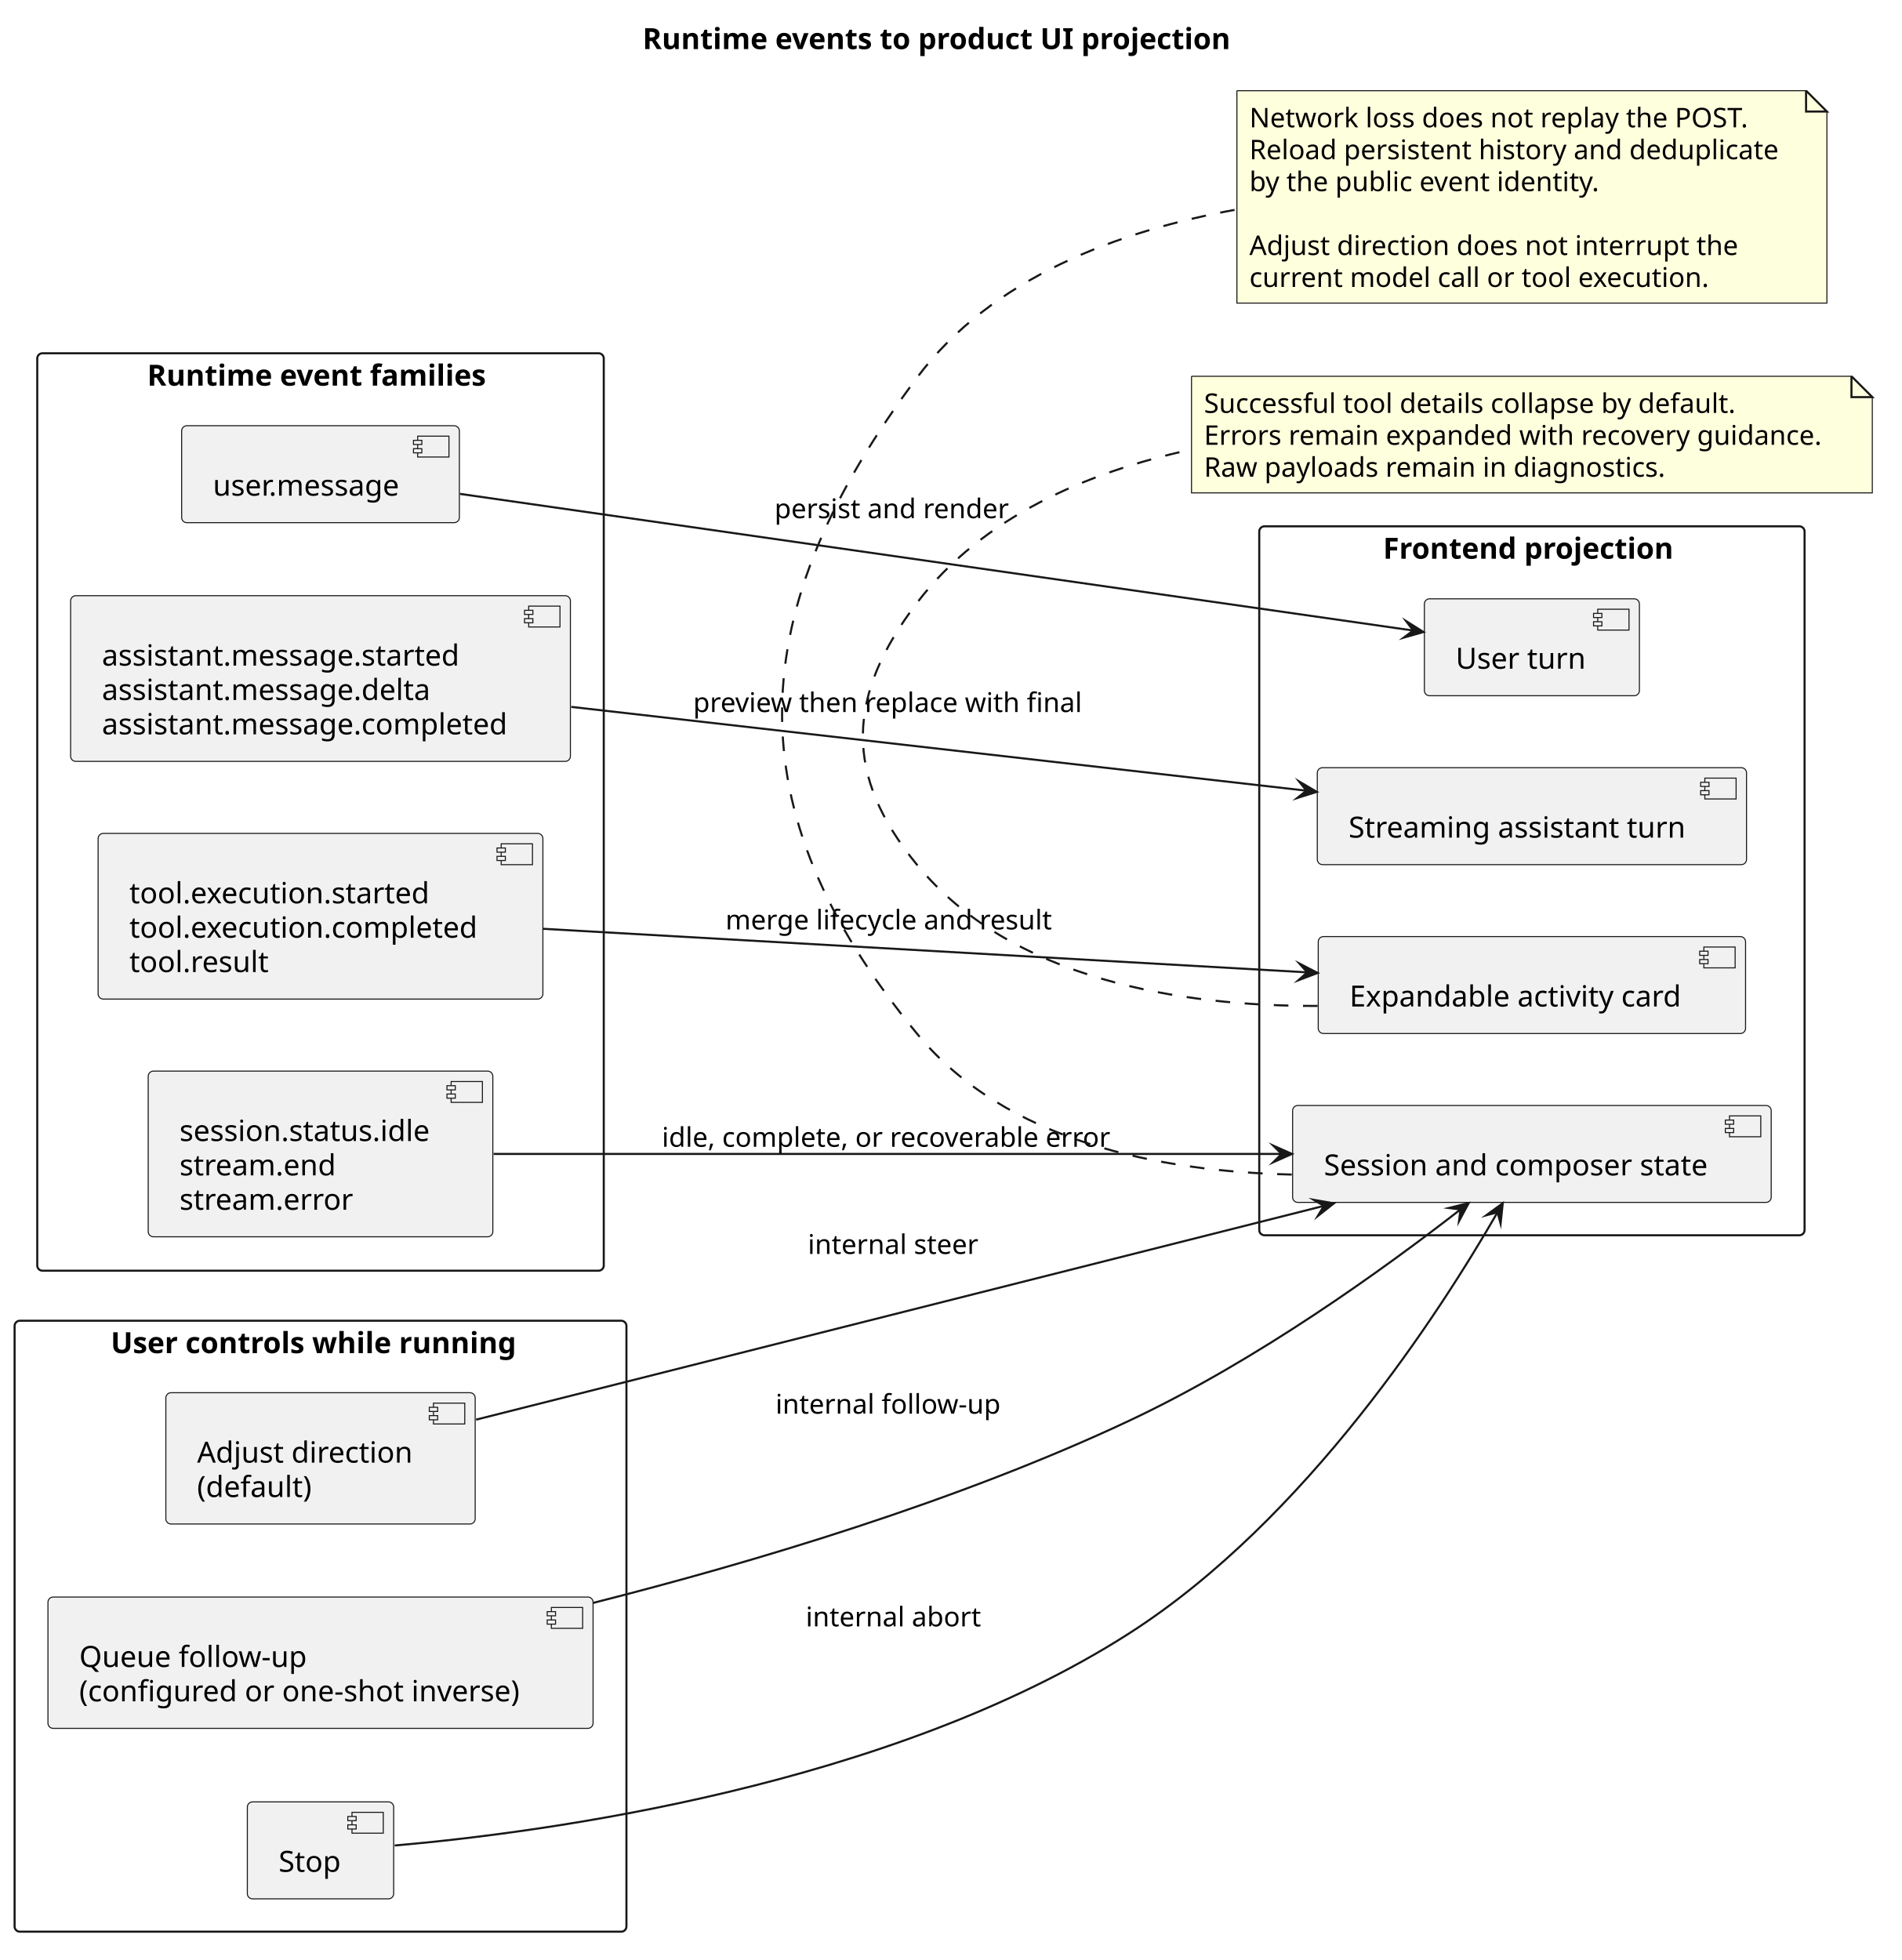
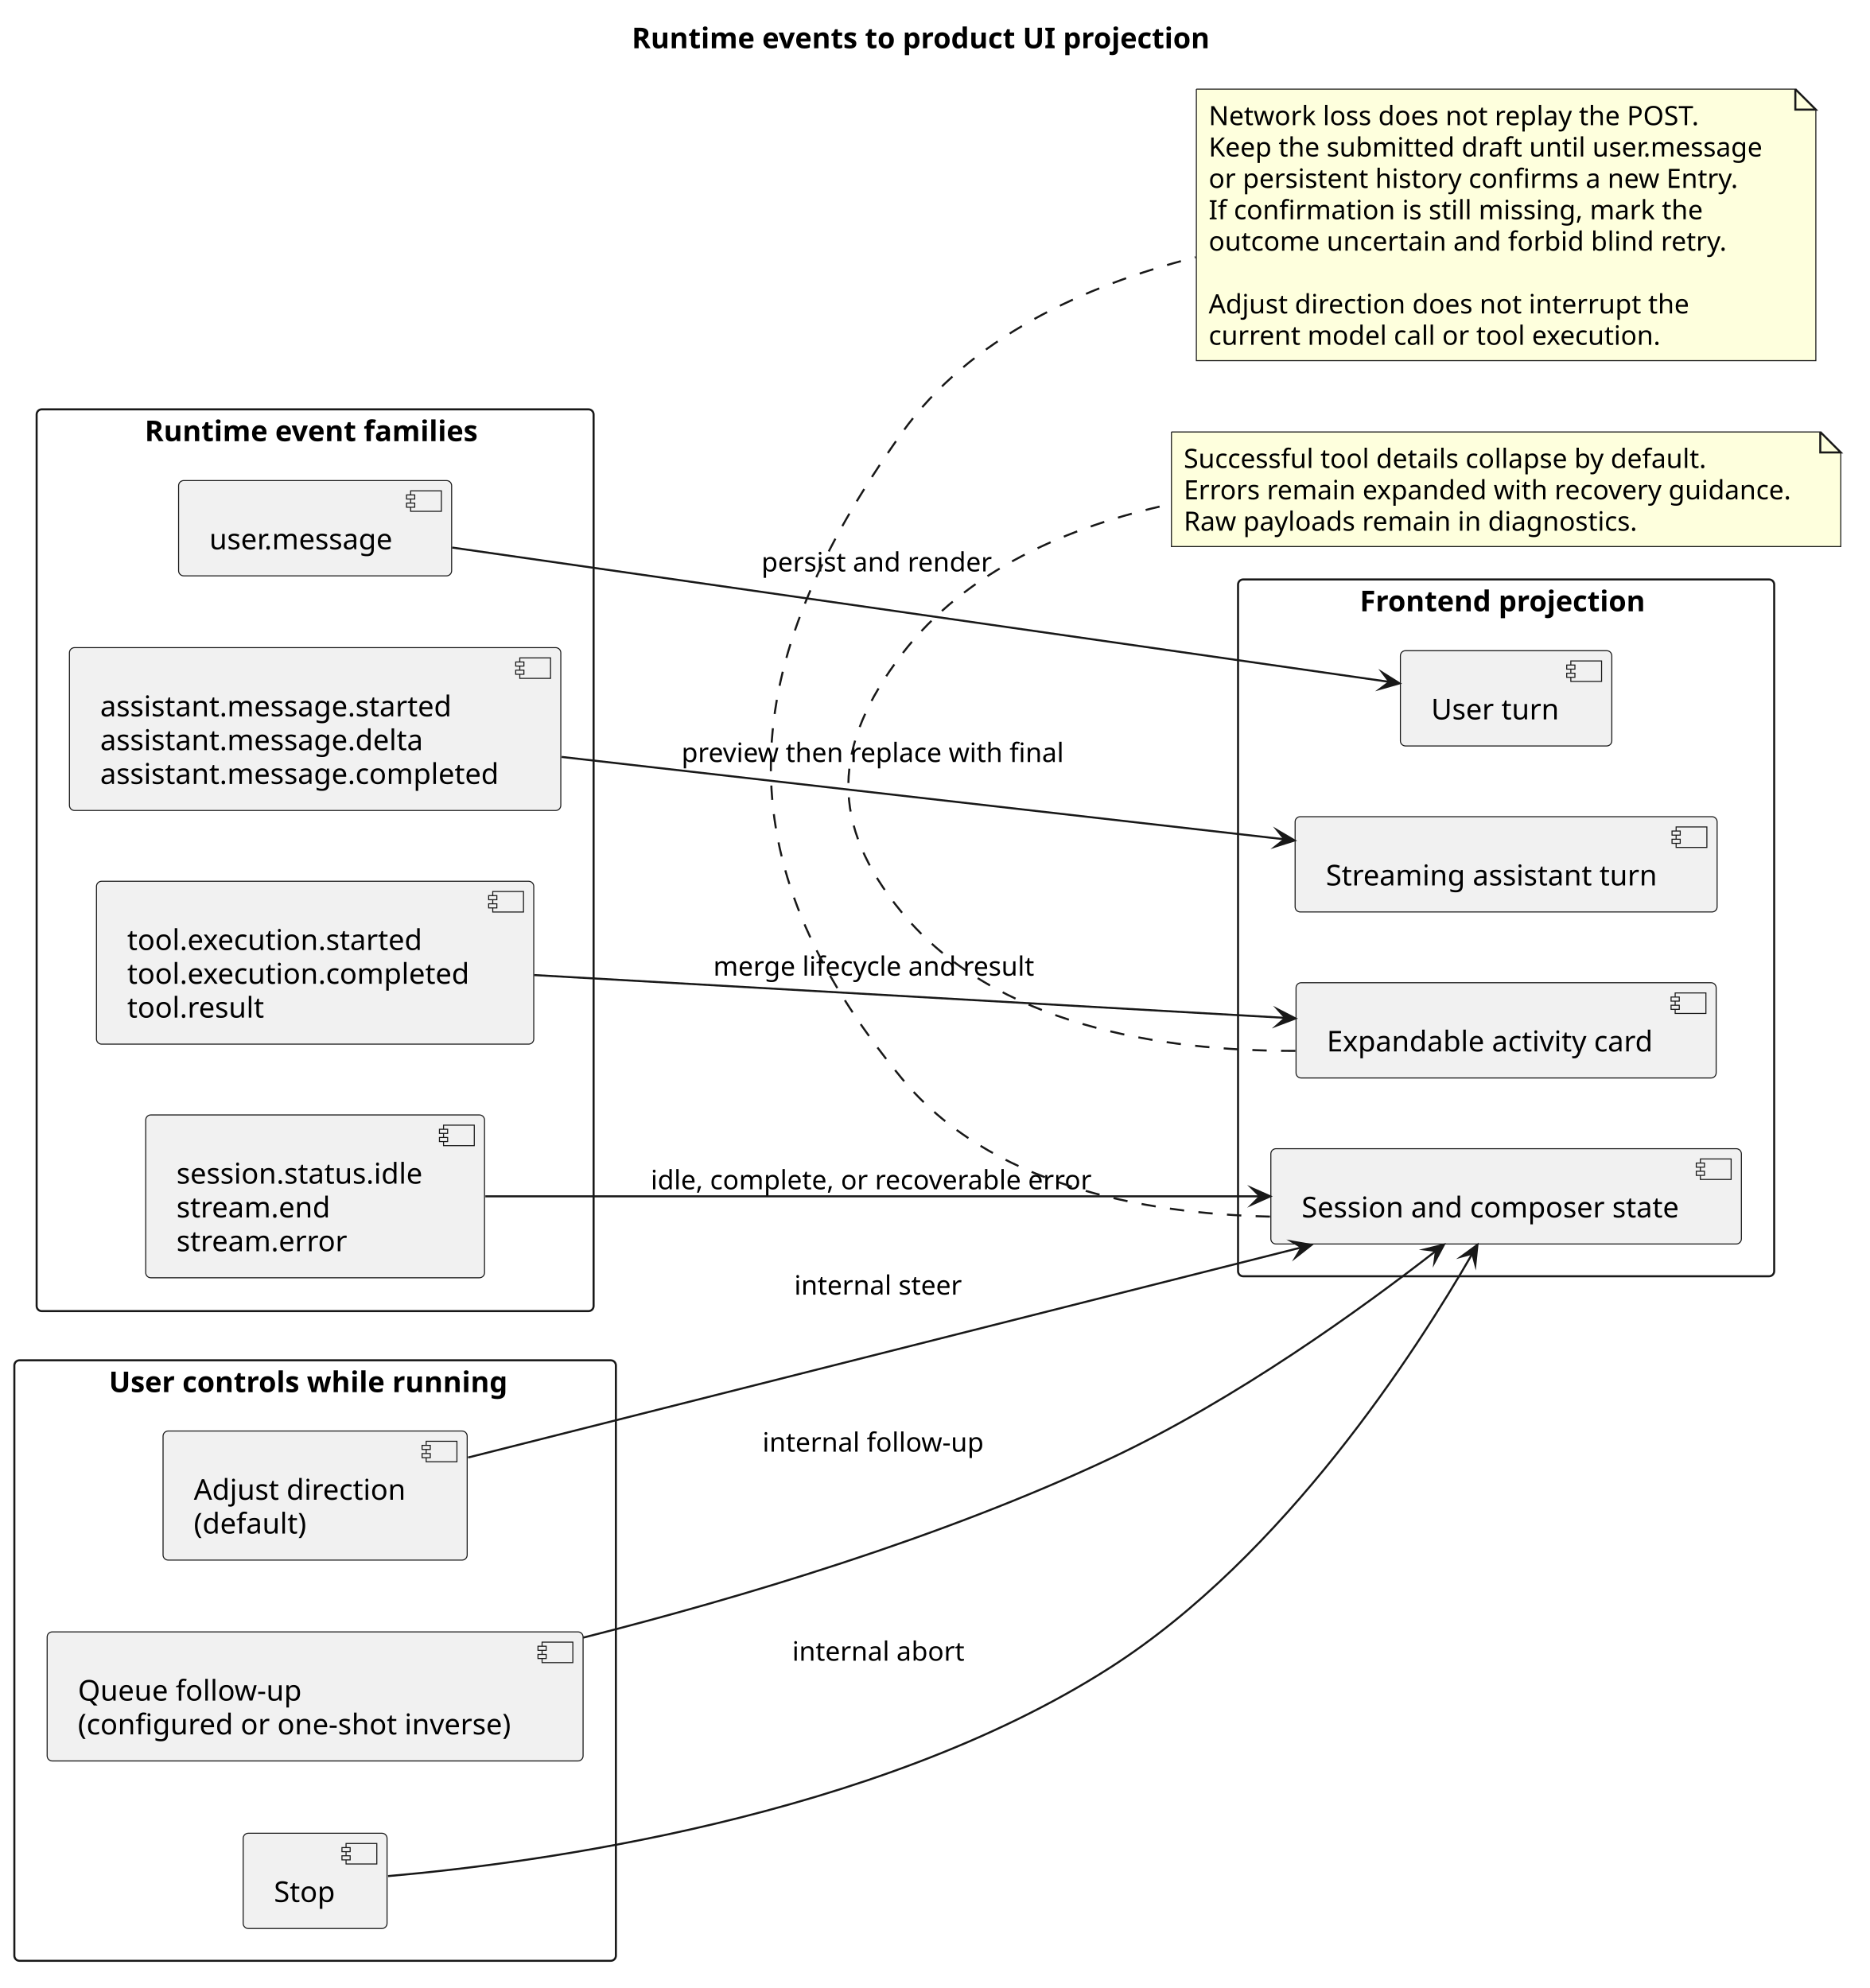
- <svg xmlns="http://www.w3.org/2000/svg" contentStyleType="text/css" data-diagram-type="DESCRIPTION" height="940px" preserveAspectRatio="none" style="width:912px;height:940px;background:#FFFFFF;" version="1.1" viewBox="0 0 912 940" width="912px" zoomAndPan="magnify">
+ <svg xmlns="http://www.w3.org/2000/svg" contentStyleType="text/css" data-diagram-type="DESCRIPTION" height="970px" preserveAspectRatio="none" style="width:912px;height:970px;background:#FFFFFF;" version="1.1" viewBox="0 0 912 970" width="912px" zoomAndPan="magnify">
  <defs />
  <g>
-     <g class="title" data-source-line="81">
+     <g class="title" data-source-line="83">
      <text fill="#000000" font-family="sans-serif" font-size="14" font-weight="700" lengthAdjust="spacing" textLength="289.625" x="308.156" y="23.535">Runtime events to product UI projection</text>
    </g>
-     <g class="cluster" data-qualified-name="Events" data-source-line="84" id="ent0001">
-       <rect fill="none" height="440" rx="2.5" ry="2.5" style="stroke:#181818;stroke-width:1;" width="271.69" x="17.87" y="169.418" />
-       <text fill="#000000" font-family="sans-serif" font-size="14" font-weight="700" lengthAdjust="spacing" textLength="166.25" x="70.59" y="184.953">Runtime event families</text>
+     <g class="cluster" data-qualified-name="Events" data-source-line="86" id="ent0001">
+       <rect fill="none" height="440" rx="2.5" ry="2.5" style="stroke:#181818;stroke-width:1;" width="271.69" x="17.87" y="199.728" />
+       <text fill="#000000" font-family="sans-serif" font-size="14" font-weight="700" lengthAdjust="spacing" textLength="166.25" x="70.59" y="215.263">Runtime event families</text>
    </g>
-     <g class="cluster" data-qualified-name="Projection" data-source-line="91" id="ent0006">
-       <rect fill="none" height="340" rx="2.5" ry="2.5" style="stroke:#181818;stroke-width:1;" width="261.53" x="603.92" y="252.418" />
-       <text fill="#000000" font-family="sans-serif" font-size="14" font-weight="700" lengthAdjust="spacing" textLength="142.762" x="663.304" y="267.953">Frontend projection</text>
+     <g class="cluster" data-qualified-name="Projection" data-source-line="93" id="ent0006">
+       <rect fill="none" height="340" rx="2.5" ry="2.5" style="stroke:#181818;stroke-width:1;" width="261.53" x="603.92" y="282.728" />
+       <text fill="#000000" font-family="sans-serif" font-size="14" font-weight="700" lengthAdjust="spacing" textLength="142.762" x="663.304" y="298.263">Frontend projection</text>
    </g>
-     <g class="cluster" data-qualified-name="Controls" data-source-line="98" id="ent0011">
-       <rect fill="none" height="293" rx="2.5" ry="2.5" style="stroke:#181818;stroke-width:1;" width="293.43" x="7" y="633.418" />
-       <text fill="#000000" font-family="sans-serif" font-size="14" font-weight="700" lengthAdjust="spacing" textLength="201.182" x="53.124" y="648.953">User controls while running</text>
+     <g class="cluster" data-qualified-name="Controls" data-source-line="100" id="ent0011">
+       <rect fill="none" height="293" rx="2.5" ry="2.5" style="stroke:#181818;stroke-width:1;" width="293.43" x="7" y="663.728" />
+       <text fill="#000000" font-family="sans-serif" font-size="14" font-weight="700" lengthAdjust="spacing" textLength="201.182" x="53.124" y="679.263">User controls while running</text>
    </g>
-     <g class="entity" data-qualified-name="Events.UserEvent" data-source-line="85" id="ent0002">
-       <rect fill="#F1F1F1" height="46.488" rx="2.5" ry="2.5" style="stroke:#181818;stroke-width:0.5;" width="133.188" x="87.12" y="204.178" />
-       <rect fill="#F1F1F1" height="10" style="stroke:#181818;stroke-width:0.5;" width="15" x="200.308" y="209.178" />
-       <rect fill="#F1F1F1" height="2" style="stroke:#181818;stroke-width:0.5;" width="4" x="198.308" y="211.178" />
-       <rect fill="#F1F1F1" height="2" style="stroke:#181818;stroke-width:0.5;" width="4" x="198.308" y="215.178" />
-       <text fill="#000000" font-family="sans-serif" font-size="14" lengthAdjust="spacing" textLength="93.188" x="102.12" y="237.713">user.message</text>
+     <g class="entity" data-qualified-name="Events.UserEvent" data-source-line="87" id="ent0002">
+       <rect fill="#F1F1F1" height="46.488" rx="2.5" ry="2.5" style="stroke:#181818;stroke-width:0.5;" width="133.188" x="87.12" y="234.488" />
+       <rect fill="#F1F1F1" height="10" style="stroke:#181818;stroke-width:0.5;" width="15" x="200.308" y="239.488" />
+       <rect fill="#F1F1F1" height="2" style="stroke:#181818;stroke-width:0.5;" width="4" x="198.308" y="241.488" />
+       <rect fill="#F1F1F1" height="2" style="stroke:#181818;stroke-width:0.5;" width="4" x="198.308" y="245.488" />
+       <text fill="#000000" font-family="sans-serif" font-size="14" lengthAdjust="spacing" textLength="93.188" x="102.12" y="268.023">user.message</text>
    </g>
-     <g class="entity" data-qualified-name="Events.AssistantEvents" data-source-line="86" id="ent0003">
-       <rect fill="#F1F1F1" height="79.465" rx="2.5" ry="2.5" style="stroke:#181818;stroke-width:0.5;" width="239.691" x="33.87" y="285.688" />
-       <rect fill="#F1F1F1" height="10" style="stroke:#181818;stroke-width:0.5;" width="15" x="253.561" y="290.688" />
-       <rect fill="#F1F1F1" height="2" style="stroke:#181818;stroke-width:0.5;" width="4" x="251.561" y="292.688" />
-       <rect fill="#F1F1F1" height="2" style="stroke:#181818;stroke-width:0.5;" width="4" x="251.561" y="296.688" />
-       <text fill="#000000" font-family="sans-serif" font-size="14" lengthAdjust="spacing" textLength="176.025" x="48.87" y="319.223">assistant.message.started</text>
-       <text fill="#000000" font-family="sans-serif" font-size="14" lengthAdjust="spacing" textLength="161.971" x="48.87" y="335.712">assistant.message.delta</text>
-       <text fill="#000000" font-family="sans-serif" font-size="14" lengthAdjust="spacing" textLength="199.691" x="48.87" y="352.2">assistant.message.completed</text>
+     <g class="entity" data-qualified-name="Events.AssistantEvents" data-source-line="88" id="ent0003">
+       <rect fill="#F1F1F1" height="79.465" rx="2.5" ry="2.5" style="stroke:#181818;stroke-width:0.5;" width="239.691" x="33.87" y="315.998" />
+       <rect fill="#F1F1F1" height="10" style="stroke:#181818;stroke-width:0.5;" width="15" x="253.561" y="320.998" />
+       <rect fill="#F1F1F1" height="2" style="stroke:#181818;stroke-width:0.5;" width="4" x="251.561" y="322.998" />
+       <rect fill="#F1F1F1" height="2" style="stroke:#181818;stroke-width:0.5;" width="4" x="251.561" y="326.998" />
+       <text fill="#000000" font-family="sans-serif" font-size="14" lengthAdjust="spacing" textLength="176.025" x="48.87" y="349.533">assistant.message.started</text>
+       <text fill="#000000" font-family="sans-serif" font-size="14" lengthAdjust="spacing" textLength="161.971" x="48.87" y="366.022">assistant.message.delta</text>
+       <text fill="#000000" font-family="sans-serif" font-size="14" lengthAdjust="spacing" textLength="199.691" x="48.87" y="382.51">assistant.message.completed</text>
    </g>
-     <g class="entity" data-qualified-name="Events.ToolEvents" data-source-line="87" id="ent0004">
-       <rect fill="#F1F1F1" height="79.465" rx="2.5" ry="2.5" style="stroke:#181818;stroke-width:0.5;" width="213.305" x="47.06" y="399.688" />
-       <rect fill="#F1F1F1" height="10" style="stroke:#181818;stroke-width:0.5;" width="15" x="240.365" y="404.688" />
-       <rect fill="#F1F1F1" height="2" style="stroke:#181818;stroke-width:0.5;" width="4" x="238.365" y="406.688" />
-       <rect fill="#F1F1F1" height="2" style="stroke:#181818;stroke-width:0.5;" width="4" x="238.365" y="410.688" />
-       <text fill="#000000" font-family="sans-serif" font-size="14" lengthAdjust="spacing" textLength="149.639" x="62.06" y="433.223">tool.execution.started</text>
-       <text fill="#000000" font-family="sans-serif" font-size="14" lengthAdjust="spacing" textLength="173.305" x="62.06" y="449.712">tool.execution.completed</text>
-       <text fill="#000000" font-family="sans-serif" font-size="14" lengthAdjust="spacing" textLength="69.549" x="62.06" y="466.2">tool.result</text>
+     <g class="entity" data-qualified-name="Events.ToolEvents" data-source-line="89" id="ent0004">
+       <rect fill="#F1F1F1" height="79.465" rx="2.5" ry="2.5" style="stroke:#181818;stroke-width:0.5;" width="213.305" x="47.06" y="429.998" />
+       <rect fill="#F1F1F1" height="10" style="stroke:#181818;stroke-width:0.5;" width="15" x="240.365" y="434.998" />
+       <rect fill="#F1F1F1" height="2" style="stroke:#181818;stroke-width:0.5;" width="4" x="238.365" y="436.998" />
+       <rect fill="#F1F1F1" height="2" style="stroke:#181818;stroke-width:0.5;" width="4" x="238.365" y="440.998" />
+       <text fill="#000000" font-family="sans-serif" font-size="14" lengthAdjust="spacing" textLength="149.639" x="62.06" y="463.533">tool.execution.started</text>
+       <text fill="#000000" font-family="sans-serif" font-size="14" lengthAdjust="spacing" textLength="173.305" x="62.06" y="480.022">tool.execution.completed</text>
+       <text fill="#000000" font-family="sans-serif" font-size="14" lengthAdjust="spacing" textLength="69.549" x="62.06" y="496.51">tool.result</text>
    </g>
-     <g class="entity" data-qualified-name="Events.TerminalEvents" data-source-line="88" id="ent0005">
-       <rect fill="#F1F1F1" height="79.465" rx="2.5" ry="2.5" style="stroke:#181818;stroke-width:0.5;" width="165.275" x="71.08" y="513.688" />
-       <rect fill="#F1F1F1" height="10" style="stroke:#181818;stroke-width:0.5;" width="15" x="216.355" y="518.688" />
-       <rect fill="#F1F1F1" height="2" style="stroke:#181818;stroke-width:0.5;" width="4" x="214.355" y="520.688" />
-       <rect fill="#F1F1F1" height="2" style="stroke:#181818;stroke-width:0.5;" width="4" x="214.355" y="524.688" />
-       <text fill="#000000" font-family="sans-serif" font-size="14" lengthAdjust="spacing" textLength="125.275" x="86.08" y="547.223">session.status.idle</text>
-       <text fill="#000000" font-family="sans-serif" font-size="14" lengthAdjust="spacing" textLength="76.433" x="86.08" y="563.712">stream.end</text>
-       <text fill="#000000" font-family="sans-serif" font-size="14" lengthAdjust="spacing" textLength="84.718" x="86.08" y="580.2">stream.error</text>
+     <g class="entity" data-qualified-name="Events.TerminalEvents" data-source-line="90" id="ent0005">
+       <rect fill="#F1F1F1" height="79.465" rx="2.5" ry="2.5" style="stroke:#181818;stroke-width:0.5;" width="165.275" x="71.08" y="543.998" />
+       <rect fill="#F1F1F1" height="10" style="stroke:#181818;stroke-width:0.5;" width="15" x="216.355" y="548.998" />
+       <rect fill="#F1F1F1" height="2" style="stroke:#181818;stroke-width:0.5;" width="4" x="214.355" y="550.998" />
+       <rect fill="#F1F1F1" height="2" style="stroke:#181818;stroke-width:0.5;" width="4" x="214.355" y="554.998" />
+       <text fill="#000000" font-family="sans-serif" font-size="14" lengthAdjust="spacing" textLength="125.275" x="86.08" y="577.533">session.status.idle</text>
+       <text fill="#000000" font-family="sans-serif" font-size="14" lengthAdjust="spacing" textLength="76.433" x="86.08" y="594.022">stream.end</text>
+       <text fill="#000000" font-family="sans-serif" font-size="14" lengthAdjust="spacing" textLength="84.718" x="86.08" y="610.51">stream.error</text>
    </g>
-     <g class="entity" data-qualified-name="Projection.UserTurn" data-source-line="92" id="ent0007">
-       <rect fill="#F1F1F1" height="46.488" rx="2.5" ry="2.5" style="stroke:#181818;stroke-width:0.5;" width="103.137" x="683.11" y="287.178" />
-       <rect fill="#F1F1F1" height="10" style="stroke:#181818;stroke-width:0.5;" width="15" x="766.247" y="292.178" />
-       <rect fill="#F1F1F1" height="2" style="stroke:#181818;stroke-width:0.5;" width="4" x="764.247" y="294.178" />
-       <rect fill="#F1F1F1" height="2" style="stroke:#181818;stroke-width:0.5;" width="4" x="764.247" y="298.178" />
-       <text fill="#000000" font-family="sans-serif" font-size="14" lengthAdjust="spacing" textLength="63.137" x="698.11" y="320.713">User turn</text>
+     <g class="entity" data-qualified-name="Projection.UserTurn" data-source-line="94" id="ent0007">
+       <rect fill="#F1F1F1" height="46.488" rx="2.5" ry="2.5" style="stroke:#181818;stroke-width:0.5;" width="103.137" x="683.11" y="317.488" />
+       <rect fill="#F1F1F1" height="10" style="stroke:#181818;stroke-width:0.5;" width="15" x="766.247" y="322.488" />
+       <rect fill="#F1F1F1" height="2" style="stroke:#181818;stroke-width:0.5;" width="4" x="764.247" y="324.488" />
+       <rect fill="#F1F1F1" height="2" style="stroke:#181818;stroke-width:0.5;" width="4" x="764.247" y="328.488" />
+       <text fill="#000000" font-family="sans-serif" font-size="14" lengthAdjust="spacing" textLength="63.137" x="698.11" y="351.023">User turn</text>
    </g>
-     <g class="entity" data-qualified-name="Projection.AssistantTurn" data-source-line="93" id="ent0008">
-       <rect fill="#F1F1F1" height="46.488" rx="2.5" ry="2.5" style="stroke:#181818;stroke-width:0.5;" width="205.853" x="631.76" y="368.178" />
-       <rect fill="#F1F1F1" height="10" style="stroke:#181818;stroke-width:0.5;" width="15" x="817.614" y="373.178" />
-       <rect fill="#F1F1F1" height="2" style="stroke:#181818;stroke-width:0.5;" width="4" x="815.614" y="375.178" />
-       <rect fill="#F1F1F1" height="2" style="stroke:#181818;stroke-width:0.5;" width="4" x="815.614" y="379.178" />
-       <text fill="#000000" font-family="sans-serif" font-size="14" lengthAdjust="spacing" textLength="165.853" x="646.76" y="401.713">Streaming assistant turn</text>
+     <g class="entity" data-qualified-name="Projection.AssistantTurn" data-source-line="95" id="ent0008">
+       <rect fill="#F1F1F1" height="46.488" rx="2.5" ry="2.5" style="stroke:#181818;stroke-width:0.5;" width="205.853" x="631.76" y="398.488" />
+       <rect fill="#F1F1F1" height="10" style="stroke:#181818;stroke-width:0.5;" width="15" x="817.614" y="403.488" />
+       <rect fill="#F1F1F1" height="2" style="stroke:#181818;stroke-width:0.5;" width="4" x="815.614" y="405.488" />
+       <rect fill="#F1F1F1" height="2" style="stroke:#181818;stroke-width:0.5;" width="4" x="815.614" y="409.488" />
+       <text fill="#000000" font-family="sans-serif" font-size="14" lengthAdjust="spacing" textLength="165.853" x="646.76" y="432.023">Streaming assistant turn</text>
    </g>
-     <g class="entity" data-qualified-name="Projection.ActivityCard" data-source-line="94" id="ent0009">
-       <rect fill="#F1F1F1" height="46.488" rx="2.5" ry="2.5" style="stroke:#181818;stroke-width:0.5;" width="204.938" x="632.21" y="449.178" />
-       <rect fill="#F1F1F1" height="10" style="stroke:#181818;stroke-width:0.5;" width="15" x="817.148" y="454.178" />
-       <rect fill="#F1F1F1" height="2" style="stroke:#181818;stroke-width:0.5;" width="4" x="815.148" y="456.178" />
-       <rect fill="#F1F1F1" height="2" style="stroke:#181818;stroke-width:0.5;" width="4" x="815.148" y="460.178" />
-       <text fill="#000000" font-family="sans-serif" font-size="14" lengthAdjust="spacing" textLength="164.938" x="647.21" y="482.713">Expandable activity card</text>
+     <g class="entity" data-qualified-name="Projection.ActivityCard" data-source-line="96" id="ent0009">
+       <rect fill="#F1F1F1" height="46.488" rx="2.5" ry="2.5" style="stroke:#181818;stroke-width:0.5;" width="204.938" x="632.21" y="479.488" />
+       <rect fill="#F1F1F1" height="10" style="stroke:#181818;stroke-width:0.5;" width="15" x="817.148" y="484.488" />
+       <rect fill="#F1F1F1" height="2" style="stroke:#181818;stroke-width:0.5;" width="4" x="815.148" y="486.488" />
+       <rect fill="#F1F1F1" height="2" style="stroke:#181818;stroke-width:0.5;" width="4" x="815.148" y="490.488" />
+       <text fill="#000000" font-family="sans-serif" font-size="14" lengthAdjust="spacing" textLength="164.938" x="647.21" y="513.023">Expandable activity card</text>
    </g>
-     <g class="entity" data-qualified-name="Projection.SessionState" data-source-line="95" id="ent0010">
-       <rect fill="#F1F1F1" height="46.488" rx="2.5" ry="2.5" style="stroke:#181818;stroke-width:0.5;" width="229.526" x="619.92" y="530.178" />
-       <rect fill="#F1F1F1" height="10" style="stroke:#181818;stroke-width:0.5;" width="15" x="829.446" y="535.178" />
-       <rect fill="#F1F1F1" height="2" style="stroke:#181818;stroke-width:0.5;" width="4" x="827.446" y="537.178" />
-       <rect fill="#F1F1F1" height="2" style="stroke:#181818;stroke-width:0.5;" width="4" x="827.446" y="541.178" />
-       <text fill="#000000" font-family="sans-serif" font-size="14" lengthAdjust="spacing" textLength="189.526" x="634.92" y="563.713">Session and composer state</text>
+     <g class="entity" data-qualified-name="Projection.SessionState" data-source-line="97" id="ent0010">
+       <rect fill="#F1F1F1" height="46.488" rx="2.5" ry="2.5" style="stroke:#181818;stroke-width:0.5;" width="229.526" x="619.92" y="560.488" />
+       <rect fill="#F1F1F1" height="10" style="stroke:#181818;stroke-width:0.5;" width="15" x="829.446" y="565.488" />
+       <rect fill="#F1F1F1" height="2" style="stroke:#181818;stroke-width:0.5;" width="4" x="827.446" y="567.488" />
+       <rect fill="#F1F1F1" height="2" style="stroke:#181818;stroke-width:0.5;" width="4" x="827.446" y="571.488" />
+       <text fill="#000000" font-family="sans-serif" font-size="14" lengthAdjust="spacing" textLength="189.526" x="634.92" y="594.023">Session and composer state</text>
    </g>
-     <g class="entity" data-qualified-name="Controls.Adjust" data-source-line="99" id="ent0012">
-       <rect fill="#F1F1F1" height="62.977" rx="2.5" ry="2.5" style="stroke:#181818;stroke-width:0.5;" width="148.35" x="79.54" y="667.928" />
-       <rect fill="#F1F1F1" height="10" style="stroke:#181818;stroke-width:0.5;" width="15" x="207.89" y="672.928" />
-       <rect fill="#F1F1F1" height="2" style="stroke:#181818;stroke-width:0.5;" width="4" x="205.89" y="674.928" />
-       <rect fill="#F1F1F1" height="2" style="stroke:#181818;stroke-width:0.5;" width="4" x="205.89" y="678.928" />
-       <text fill="#000000" font-family="sans-serif" font-size="14" lengthAdjust="spacing" textLength="108.35" x="94.54" y="701.463">Adjust direction</text>
-       <text fill="#000000" font-family="sans-serif" font-size="14" lengthAdjust="spacing" textLength="56.567" x="94.54" y="717.952">(default)</text>
+     <g class="entity" data-qualified-name="Controls.Adjust" data-source-line="101" id="ent0012">
+       <rect fill="#F1F1F1" height="62.977" rx="2.5" ry="2.5" style="stroke:#181818;stroke-width:0.5;" width="148.35" x="79.54" y="698.238" />
+       <rect fill="#F1F1F1" height="10" style="stroke:#181818;stroke-width:0.5;" width="15" x="207.89" y="703.238" />
+       <rect fill="#F1F1F1" height="2" style="stroke:#181818;stroke-width:0.5;" width="4" x="205.89" y="705.238" />
+       <rect fill="#F1F1F1" height="2" style="stroke:#181818;stroke-width:0.5;" width="4" x="205.89" y="709.238" />
+       <text fill="#000000" font-family="sans-serif" font-size="14" lengthAdjust="spacing" textLength="108.35" x="94.54" y="731.773">Adjust direction</text>
+       <text fill="#000000" font-family="sans-serif" font-size="14" lengthAdjust="spacing" textLength="56.567" x="94.54" y="748.262">(default)</text>
    </g>
-     <g class="entity" data-qualified-name="Controls.Continue" data-source-line="100" id="ent0013">
-       <rect fill="#F1F1F1" height="62.977" rx="2.5" ry="2.5" style="stroke:#181818;stroke-width:0.5;" width="261.43" x="23" y="765.928" />
-       <rect fill="#F1F1F1" height="10" style="stroke:#181818;stroke-width:0.5;" width="15" x="264.43" y="770.928" />
-       <rect fill="#F1F1F1" height="2" style="stroke:#181818;stroke-width:0.5;" width="4" x="262.43" y="772.928" />
-       <rect fill="#F1F1F1" height="2" style="stroke:#181818;stroke-width:0.5;" width="4" x="262.43" y="776.928" />
-       <text fill="#000000" font-family="sans-serif" font-size="14" lengthAdjust="spacing" textLength="115.11" x="38" y="799.463">Queue follow-up</text>
-       <text fill="#000000" font-family="sans-serif" font-size="14" lengthAdjust="spacing" textLength="221.43" x="38" y="815.952">(configured or one-shot inverse)</text>
+     <g class="entity" data-qualified-name="Controls.Continue" data-source-line="102" id="ent0013">
+       <rect fill="#F1F1F1" height="62.977" rx="2.5" ry="2.5" style="stroke:#181818;stroke-width:0.5;" width="261.43" x="23" y="796.238" />
+       <rect fill="#F1F1F1" height="10" style="stroke:#181818;stroke-width:0.5;" width="15" x="264.43" y="801.238" />
+       <rect fill="#F1F1F1" height="2" style="stroke:#181818;stroke-width:0.5;" width="4" x="262.43" y="803.238" />
+       <rect fill="#F1F1F1" height="2" style="stroke:#181818;stroke-width:0.5;" width="4" x="262.43" y="807.238" />
+       <text fill="#000000" font-family="sans-serif" font-size="14" lengthAdjust="spacing" textLength="115.11" x="38" y="829.773">Queue follow-up</text>
+       <text fill="#000000" font-family="sans-serif" font-size="14" lengthAdjust="spacing" textLength="221.43" x="38" y="846.262">(configured or one-shot inverse)</text>
    </g>
-     <g class="entity" data-qualified-name="Controls.Stop" data-source-line="101" id="ent0014">
-       <rect fill="#F1F1F1" height="46.488" rx="2.5" ry="2.5" style="stroke:#181818;stroke-width:0.5;" width="70.188" x="118.62" y="864.178" />
-       <rect fill="#F1F1F1" height="10" style="stroke:#181818;stroke-width:0.5;" width="15" x="168.808" y="869.178" />
-       <rect fill="#F1F1F1" height="2" style="stroke:#181818;stroke-width:0.5;" width="4" x="166.808" y="871.178" />
-       <rect fill="#F1F1F1" height="2" style="stroke:#181818;stroke-width:0.5;" width="4" x="166.808" y="875.178" />
-       <text fill="#000000" font-family="sans-serif" font-size="14" lengthAdjust="spacing" textLength="30.188" x="133.62" y="897.713">Stop</text>
+     <g class="entity" data-qualified-name="Controls.Stop" data-source-line="103" id="ent0014">
+       <rect fill="#F1F1F1" height="46.488" rx="2.5" ry="2.5" style="stroke:#181818;stroke-width:0.5;" width="70.188" x="118.62" y="894.488" />
+       <rect fill="#F1F1F1" height="10" style="stroke:#181818;stroke-width:0.5;" width="15" x="168.808" y="899.488" />
+       <rect fill="#F1F1F1" height="2" style="stroke:#181818;stroke-width:0.5;" width="4" x="166.808" y="901.488" />
+       <rect fill="#F1F1F1" height="2" style="stroke:#181818;stroke-width:0.5;" width="4" x="166.808" y="905.488" />
+       <text fill="#000000" font-family="sans-serif" font-size="14" lengthAdjust="spacing" textLength="30.188" x="133.62" y="928.023">Stop</text>
    </g>
-     <g class="entity" data-qualified-name="GMN22" data-source-line="114" id="ent0023">
-       <path d="M571.43,180.448 L571.43,236.38 L897.936,236.38 L897.936,190.448 L887.936,180.448 L571.43,180.448" fill="#FEFFDD" style="stroke:#181818;stroke-width:0.5;" />
-       <path d="M887.936,180.448 L887.936,190.448 L897.936,190.448 L887.936,180.448" fill="#FEFFDD" style="stroke:#181818;stroke-width:1;" />
-       <text fill="#000000" font-family="sans-serif" font-size="13" lengthAdjust="spacing" textLength="266.805" x="577.43" y="198.017">Successful tool details collapse by default.</text>
-       <text fill="#000000" font-family="sans-serif" font-size="13" lengthAdjust="spacing" textLength="305.506" x="577.43" y="213.327">Errors remain expanded with recovery guidance.</text>
-       <text fill="#000000" font-family="sans-serif" font-size="13" lengthAdjust="spacing" textLength="229.208" x="577.43" y="228.638">Raw payloads remain in diagnostics.</text>
+     <g class="entity" data-qualified-name="GMN22" data-source-line="116" id="ent0023">
+       <path d="M571.43,210.758 L571.43,266.69 L897.936,266.69 L897.936,220.758 L887.936,210.758 L571.43,210.758" fill="#FEFFDD" style="stroke:#181818;stroke-width:0.5;" />
+       <path d="M887.936,210.758 L887.936,220.758 L897.936,220.758 L887.936,210.758" fill="#FEFFDD" style="stroke:#181818;stroke-width:1;" />
+       <text fill="#000000" font-family="sans-serif" font-size="13" lengthAdjust="spacing" textLength="266.805" x="577.43" y="228.327">Successful tool details collapse by default.</text>
+       <text fill="#000000" font-family="sans-serif" font-size="13" lengthAdjust="spacing" textLength="305.506" x="577.43" y="243.637">Errors remain expanded with recovery guidance.</text>
+       <text fill="#000000" font-family="sans-serif" font-size="13" lengthAdjust="spacing" textLength="229.208" x="577.43" y="258.948">Raw payloads remain in diagnostics.</text>
    </g>
-     <g class="entity" data-qualified-name="GMN25" data-source-line="120" id="ent0026">
-       <path d="M593.2,43.488 L593.2,145.352 L876.168,145.352 L876.168,53.488 L866.168,43.488 L593.2,43.488" fill="#FEFFDD" style="stroke:#181818;stroke-width:0.5;" />
-       <path d="M866.168,43.488 L866.168,53.488 L876.168,53.488 L866.168,43.488" fill="#FEFFDD" style="stroke:#181818;stroke-width:1;" />
-       <text fill="#000000" font-family="sans-serif" font-size="13" lengthAdjust="spacing" textLength="248.523" x="599.2" y="61.057">Network loss does not replay the POST.</text>
-       <text fill="#000000" font-family="sans-serif" font-size="13" lengthAdjust="spacing" textLength="261.968" x="599.2" y="76.367">Reload persistent history and deduplicate</text>
-       <text fill="#000000" font-family="sans-serif" font-size="13" lengthAdjust="spacing" textLength="175.989" x="599.2" y="91.678">by the public event identity.</text>
-       <text fill="#000000" font-family="sans-serif" font-size="13" lengthAdjust="spacing" textLength="4.113" x="599.2" y="106.988"> </text>
-       <text fill="#000000" font-family="sans-serif" font-size="13" lengthAdjust="spacing" textLength="243.871" x="599.2" y="122.299">Adjust direction does not interrupt the</text>
-       <text fill="#000000" font-family="sans-serif" font-size="13" lengthAdjust="spacing" textLength="230.629" x="599.2" y="137.609">current model call or tool execution.</text>
+     <g class="entity" data-qualified-name="GMN25" data-source-line="122" id="ent0026">
+       <path d="M583.59,43.488 L583.59,175.973 L885.772,175.973 L885.772,53.488 L875.772,43.488 L583.59,43.488" fill="#FEFFDD" style="stroke:#181818;stroke-width:0.5;" />
+       <path d="M875.772,43.488 L875.772,53.488 L885.772,53.488 L875.772,43.488" fill="#FEFFDD" style="stroke:#181818;stroke-width:1;" />
+       <text fill="#000000" font-family="sans-serif" font-size="13" lengthAdjust="spacing" textLength="248.523" x="589.59" y="61.057">Network loss does not replay the POST.</text>
+       <text fill="#000000" font-family="sans-serif" font-size="13" lengthAdjust="spacing" textLength="281.182" x="589.59" y="76.367">Keep the submitted draft until user.message</text>
+       <text fill="#000000" font-family="sans-serif" font-size="13" lengthAdjust="spacing" textLength="268.227" x="589.59" y="91.678">or persistent history confirms a new Entry.</text>
+       <text fill="#000000" font-family="sans-serif" font-size="13" lengthAdjust="spacing" textLength="252.51" x="589.59" y="106.988">If confirmation is still missing, mark the</text>
+       <text fill="#000000" font-family="sans-serif" font-size="13" lengthAdjust="spacing" textLength="261.961" x="589.59" y="122.299">outcome uncertain and forbid blind retry.</text>
+       <text fill="#000000" font-family="sans-serif" font-size="13" lengthAdjust="spacing" textLength="4.113" x="589.59" y="137.609"> </text>
+       <text fill="#000000" font-family="sans-serif" font-size="13" lengthAdjust="spacing" textLength="243.871" x="589.59" y="152.92">Adjust direction does not interrupt the</text>
+       <text fill="#000000" font-family="sans-serif" font-size="13" lengthAdjust="spacing" textLength="230.629" x="589.59" y="168.231">current model call or tool execution.</text>
    </g>
-     <g class="link" data-entity-1="ent0002" data-entity-2="ent0007" data-link-type="dependency" data-source-line="104" id="lnk15">
-       <path d="M220.57,236.858 C337.19,253.578 572.691,287.339 677.741,302.399" fill="none" id="UserEvent-to-UserTurn" style="stroke:#181818;stroke-width:1;" />
-       <polygon fill="#181818" points="682.69,303.108,674.349,297.872,677.741,302.399,673.213,305.791,682.69,303.108" style="stroke:#181818;stroke-width:1;stroke-linejoin:miter;stroke-miterlimit:10;" />
-       <text fill="#000000" font-family="sans-serif" font-size="13" lengthAdjust="spacing" textLength="115.648" x="371.43" y="248.517">persist and render</text>
+     <g class="link" data-entity-1="ent0002" data-entity-2="ent0007" data-link-type="dependency" data-source-line="106" id="lnk15">
+       <path d="M220.57,267.168 C337.19,283.888 572.691,317.649 677.741,332.709" fill="none" id="UserEvent-to-UserTurn" style="stroke:#181818;stroke-width:1;" />
+       <polygon fill="#181818" points="682.69,333.418,674.349,328.182,677.741,332.709,673.213,336.101,682.69,333.418" style="stroke:#181818;stroke-width:1;stroke-linejoin:miter;stroke-miterlimit:10;" />
+       <text fill="#000000" font-family="sans-serif" font-size="13" lengthAdjust="spacing" textLength="115.648" x="371.43" y="278.827">persist and render</text>
    </g>
-     <g class="link" data-entity-1="ent0003" data-entity-2="ent0008" data-link-type="dependency" data-source-line="105" id="lnk16">
-       <path d="M273.98,339.018 C379.41,351.028 526.592,367.812 626.542,379.202" fill="none" id="AssistantEvents-to-AssistantTurn" style="stroke:#181818;stroke-width:1;" />
-       <polygon fill="#181818" points="631.51,379.768,623.021,374.775,626.542,379.202,622.115,382.724,631.51,379.768" style="stroke:#181818;stroke-width:1;stroke-linejoin:miter;stroke-miterlimit:10;" />
-       <text fill="#000000" font-family="sans-serif" font-size="13" lengthAdjust="spacing" textLength="193.013" x="332.43" y="341.487">preview then replace with final</text>
+     <g class="link" data-entity-1="ent0003" data-entity-2="ent0008" data-link-type="dependency" data-source-line="107" id="lnk16">
+       <path d="M273.98,369.328 C379.41,381.338 526.592,398.122 626.542,409.512" fill="none" id="AssistantEvents-to-AssistantTurn" style="stroke:#181818;stroke-width:1;" />
+       <polygon fill="#181818" points="631.51,410.078,623.021,405.085,626.542,409.512,622.115,413.034,631.51,410.078" style="stroke:#181818;stroke-width:1;stroke-linejoin:miter;stroke-miterlimit:10;" />
+       <text fill="#000000" font-family="sans-serif" font-size="13" lengthAdjust="spacing" textLength="193.013" x="332.43" y="371.797">preview then replace with final</text>
    </g>
-     <g class="link" data-entity-1="ent0004" data-entity-2="ent0009" data-link-type="dependency" data-source-line="106" id="lnk17">
-       <path d="M260.57,445.448 C366.29,451.478 522.678,460.394 626.938,466.334" fill="none" id="ToolEvents-to-ActivityCard" style="stroke:#181818;stroke-width:1;" />
-       <polygon fill="#181818" points="631.93,466.618,623.172,462.113,626.938,466.334,622.717,470.1,631.93,466.618" style="stroke:#181818;stroke-width:1;stroke-linejoin:miter;stroke-miterlimit:10;" />
-       <text fill="#000000" font-family="sans-serif" font-size="13" lengthAdjust="spacing" textLength="162.341" x="347.93" y="445.737">merge lifecycle and result</text>
+     <g class="link" data-entity-1="ent0004" data-entity-2="ent0009" data-link-type="dependency" data-source-line="108" id="lnk17">
+       <path d="M260.57,475.758 C366.29,481.788 522.678,490.704 626.938,496.644" fill="none" id="ToolEvents-to-ActivityCard" style="stroke:#181818;stroke-width:1;" />
+       <polygon fill="#181818" points="631.93,496.928,623.172,492.423,626.938,496.644,622.717,500.41,631.93,496.928" style="stroke:#181818;stroke-width:1;stroke-linejoin:miter;stroke-miterlimit:10;" />
+       <text fill="#000000" font-family="sans-serif" font-size="13" lengthAdjust="spacing" textLength="162.341" x="347.93" y="476.047">merge lifecycle and result</text>
    </g>
-     <g class="link" data-entity-1="ent0005" data-entity-2="ent0010" data-link-type="dependency" data-source-line="107" id="lnk18">
-       <path d="M236.75,553.418 C336.88,553.418 501.79,553.418 614.62,553.418" fill="none" id="TerminalEvents-to-SessionState" style="stroke:#181818;stroke-width:1;" />
-       <polygon fill="#181818" points="619.62,553.418,610.62,549.418,614.62,553.418,610.62,557.418,619.62,553.418" style="stroke:#181818;stroke-width:1;stroke-linejoin:miter;stroke-miterlimit:10;" />
-       <text fill="#000000" font-family="sans-serif" font-size="13" lengthAdjust="spacing" textLength="223.038" x="317.43" y="549.987">idle, complete, or recoverable error</text>
+     <g class="link" data-entity-1="ent0005" data-entity-2="ent0010" data-link-type="dependency" data-source-line="109" id="lnk18">
+       <path d="M236.75,583.728 C336.88,583.728 501.79,583.728 614.62,583.728" fill="none" id="TerminalEvents-to-SessionState" style="stroke:#181818;stroke-width:1;" />
+       <polygon fill="#181818" points="619.62,583.728,610.62,579.728,614.62,583.728,610.62,587.728,619.62,583.728" style="stroke:#181818;stroke-width:1;stroke-linejoin:miter;stroke-miterlimit:10;" />
+       <text fill="#000000" font-family="sans-serif" font-size="13" lengthAdjust="spacing" textLength="223.038" x="317.43" y="580.297">idle, complete, or recoverable error</text>
    </g>
-     <g class="link" data-entity-1="ent0012" data-entity-2="ent0010" data-link-type="dependency" data-source-line="109" id="lnk19">
-       <path d="M228.34,680.848 C333.03,654.448 520.082,607.281 634.902,578.331" fill="none" id="Adjust-to-SessionState" style="stroke:#181818;stroke-width:1;" />
-       <polygon fill="#181818" points="639.75,577.108,630.045,575.43,634.902,578.331,632.001,583.187,639.75,577.108" style="stroke:#181818;stroke-width:1;stroke-linejoin:miter;stroke-miterlimit:10;" />
-       <text fill="#000000" font-family="sans-serif" font-size="13" lengthAdjust="spacing" textLength="83.662" x="387.43" y="601.377">internal steer</text>
+     <g class="link" data-entity-1="ent0012" data-entity-2="ent0010" data-link-type="dependency" data-source-line="111" id="lnk19">
+       <path d="M228.34,711.158 C333.03,684.758 520.082,637.591 634.902,608.641" fill="none" id="Adjust-to-SessionState" style="stroke:#181818;stroke-width:1;" />
+       <polygon fill="#181818" points="639.75,607.418,630.045,605.74,634.902,608.641,632.001,613.497,639.75,607.418" style="stroke:#181818;stroke-width:1;stroke-linejoin:miter;stroke-miterlimit:10;" />
+       <text fill="#000000" font-family="sans-serif" font-size="13" lengthAdjust="spacing" textLength="83.662" x="387.43" y="631.687">internal steer</text>
    </g>
-     <g class="link" data-entity-1="ent0013" data-entity-2="ent0010" data-link-type="dependency" data-source-line="110" id="lnk20">
-       <path d="M284.5,768.728 C361.29,749.268 459.28,720.028 541.43,681.418 C603.3,652.338 664.092,608.286 700.432,580.046" fill="none" id="Continue-to-SessionState" style="stroke:#181818;stroke-width:1;" />
-       <polygon fill="#181818" points="704.38,576.978,694.819,579.342,700.432,580.046,699.728,585.659,704.38,576.978" style="stroke:#181818;stroke-width:1;stroke-linejoin:miter;stroke-miterlimit:10;" />
-       <text fill="#000000" font-family="sans-serif" font-size="13" lengthAdjust="spacing" textLength="114.423" x="371.93" y="677.987">internal follow-up</text>
+     <g class="link" data-entity-1="ent0013" data-entity-2="ent0010" data-link-type="dependency" data-source-line="112" id="lnk20">
+       <path d="M284.5,799.038 C361.29,779.578 459.28,750.338 541.43,711.728 C603.3,682.648 664.092,638.596 700.432,610.356" fill="none" id="Continue-to-SessionState" style="stroke:#181818;stroke-width:1;" />
+       <polygon fill="#181818" points="704.38,607.288,694.819,609.652,700.432,610.356,699.728,615.969,704.38,607.288" style="stroke:#181818;stroke-width:1;stroke-linejoin:miter;stroke-miterlimit:10;" />
+       <text fill="#000000" font-family="sans-serif" font-size="13" lengthAdjust="spacing" textLength="114.423" x="371.93" y="708.297">internal follow-up</text>
    </g>
-     <g class="link" data-entity-1="ent0014" data-entity-2="ent0010" data-link-type="dependency" data-source-line="111" id="lnk21">
-       <path d="M189.3,885.088 C260.52,878.868 426.51,856.968 541.43,783.418 C626.91,728.708 691.214,628.231 718.204,581.39" fill="none" id="Stop-to-SessionState" style="stroke:#181818;stroke-width:1;" />
-       <polygon fill="#181818" points="720.7,577.058,712.741,582.859,718.204,581.39,719.672,586.853,720.7,577.058" style="stroke:#181818;stroke-width:1;stroke-linejoin:miter;stroke-miterlimit:10;" />
-       <text fill="#000000" font-family="sans-serif" font-size="13" lengthAdjust="spacing" textLength="85.897" x="386.43" y="779.987">internal abort</text>
+     <g class="link" data-entity-1="ent0014" data-entity-2="ent0010" data-link-type="dependency" data-source-line="113" id="lnk21">
+       <path d="M189.3,915.398 C260.52,909.178 426.51,887.278 541.43,813.728 C626.91,759.018 691.214,658.54 718.204,611.701" fill="none" id="Stop-to-SessionState" style="stroke:#181818;stroke-width:1;" />
+       <polygon fill="#181818" points="720.7,607.368,712.741,613.169,718.204,611.701,719.672,617.163,720.7,607.368" style="stroke:#181818;stroke-width:1;stroke-linejoin:miter;stroke-miterlimit:10;" />
+       <text fill="#000000" font-family="sans-serif" font-size="13" lengthAdjust="spacing" textLength="85.897" x="386.43" y="810.297">internal abort</text>
    </g>
-     <g class="link" data-entity-1="ent0009" data-entity-2="ent0023" data-link-type="association" data-source-line="114" id="lnk24">
-       <path d="M631.9,482.438 C566.27,482.598 485.26,469.948 439.93,414.918 C404.32,371.698 405.95,333.428 439.93,288.918 C471.16,248.018 521.04,226.558 570.95,215.678" fill="none" id="ActivityCard-GMN22" style="stroke:#181818;stroke-width:1;stroke-dasharray:7,7;" />
+     <g class="link" data-entity-1="ent0009" data-entity-2="ent0023" data-link-type="association" data-source-line="116" id="lnk24">
+       <path d="M631.9,512.748 C566.27,512.908 485.26,500.258 439.93,445.228 C404.32,402.008 405.95,363.738 439.93,319.228 C471.16,278.328 521.04,256.868 570.95,245.988" fill="none" id="ActivityCard-GMN22" style="stroke:#181818;stroke-width:1;stroke-dasharray:7,7;" />
    </g>
-     <g class="link" data-entity-1="ent0010" data-entity-2="ent0026" data-link-type="association" data-source-line="120" id="lnk27">
-       <path d="M619.5,563.308 C556.34,561.858 482.44,547.528 439.93,495.918 C350.92,387.858 356.02,292.988 439.93,180.918 C475.57,133.318 536.08,110.768 593.03,100.488" fill="none" id="SessionState-GMN25" style="stroke:#181818;stroke-width:1;stroke-dasharray:7,7;" />
+     <g class="link" data-entity-1="ent0010" data-entity-2="ent0026" data-link-type="association" data-source-line="122" id="lnk27">
+       <path d="M619.5,593.618 C556.34,592.168 482.44,577.838 439.93,526.228 C350.92,418.168 358.63,325.208 439.93,211.228 C473.09,164.748 528.97,139.338 583.23,125.528" fill="none" id="SessionState-GMN25" style="stroke:#181818;stroke-width:1;stroke-dasharray:7,7;" />
    </g>
  </g>
</svg>
